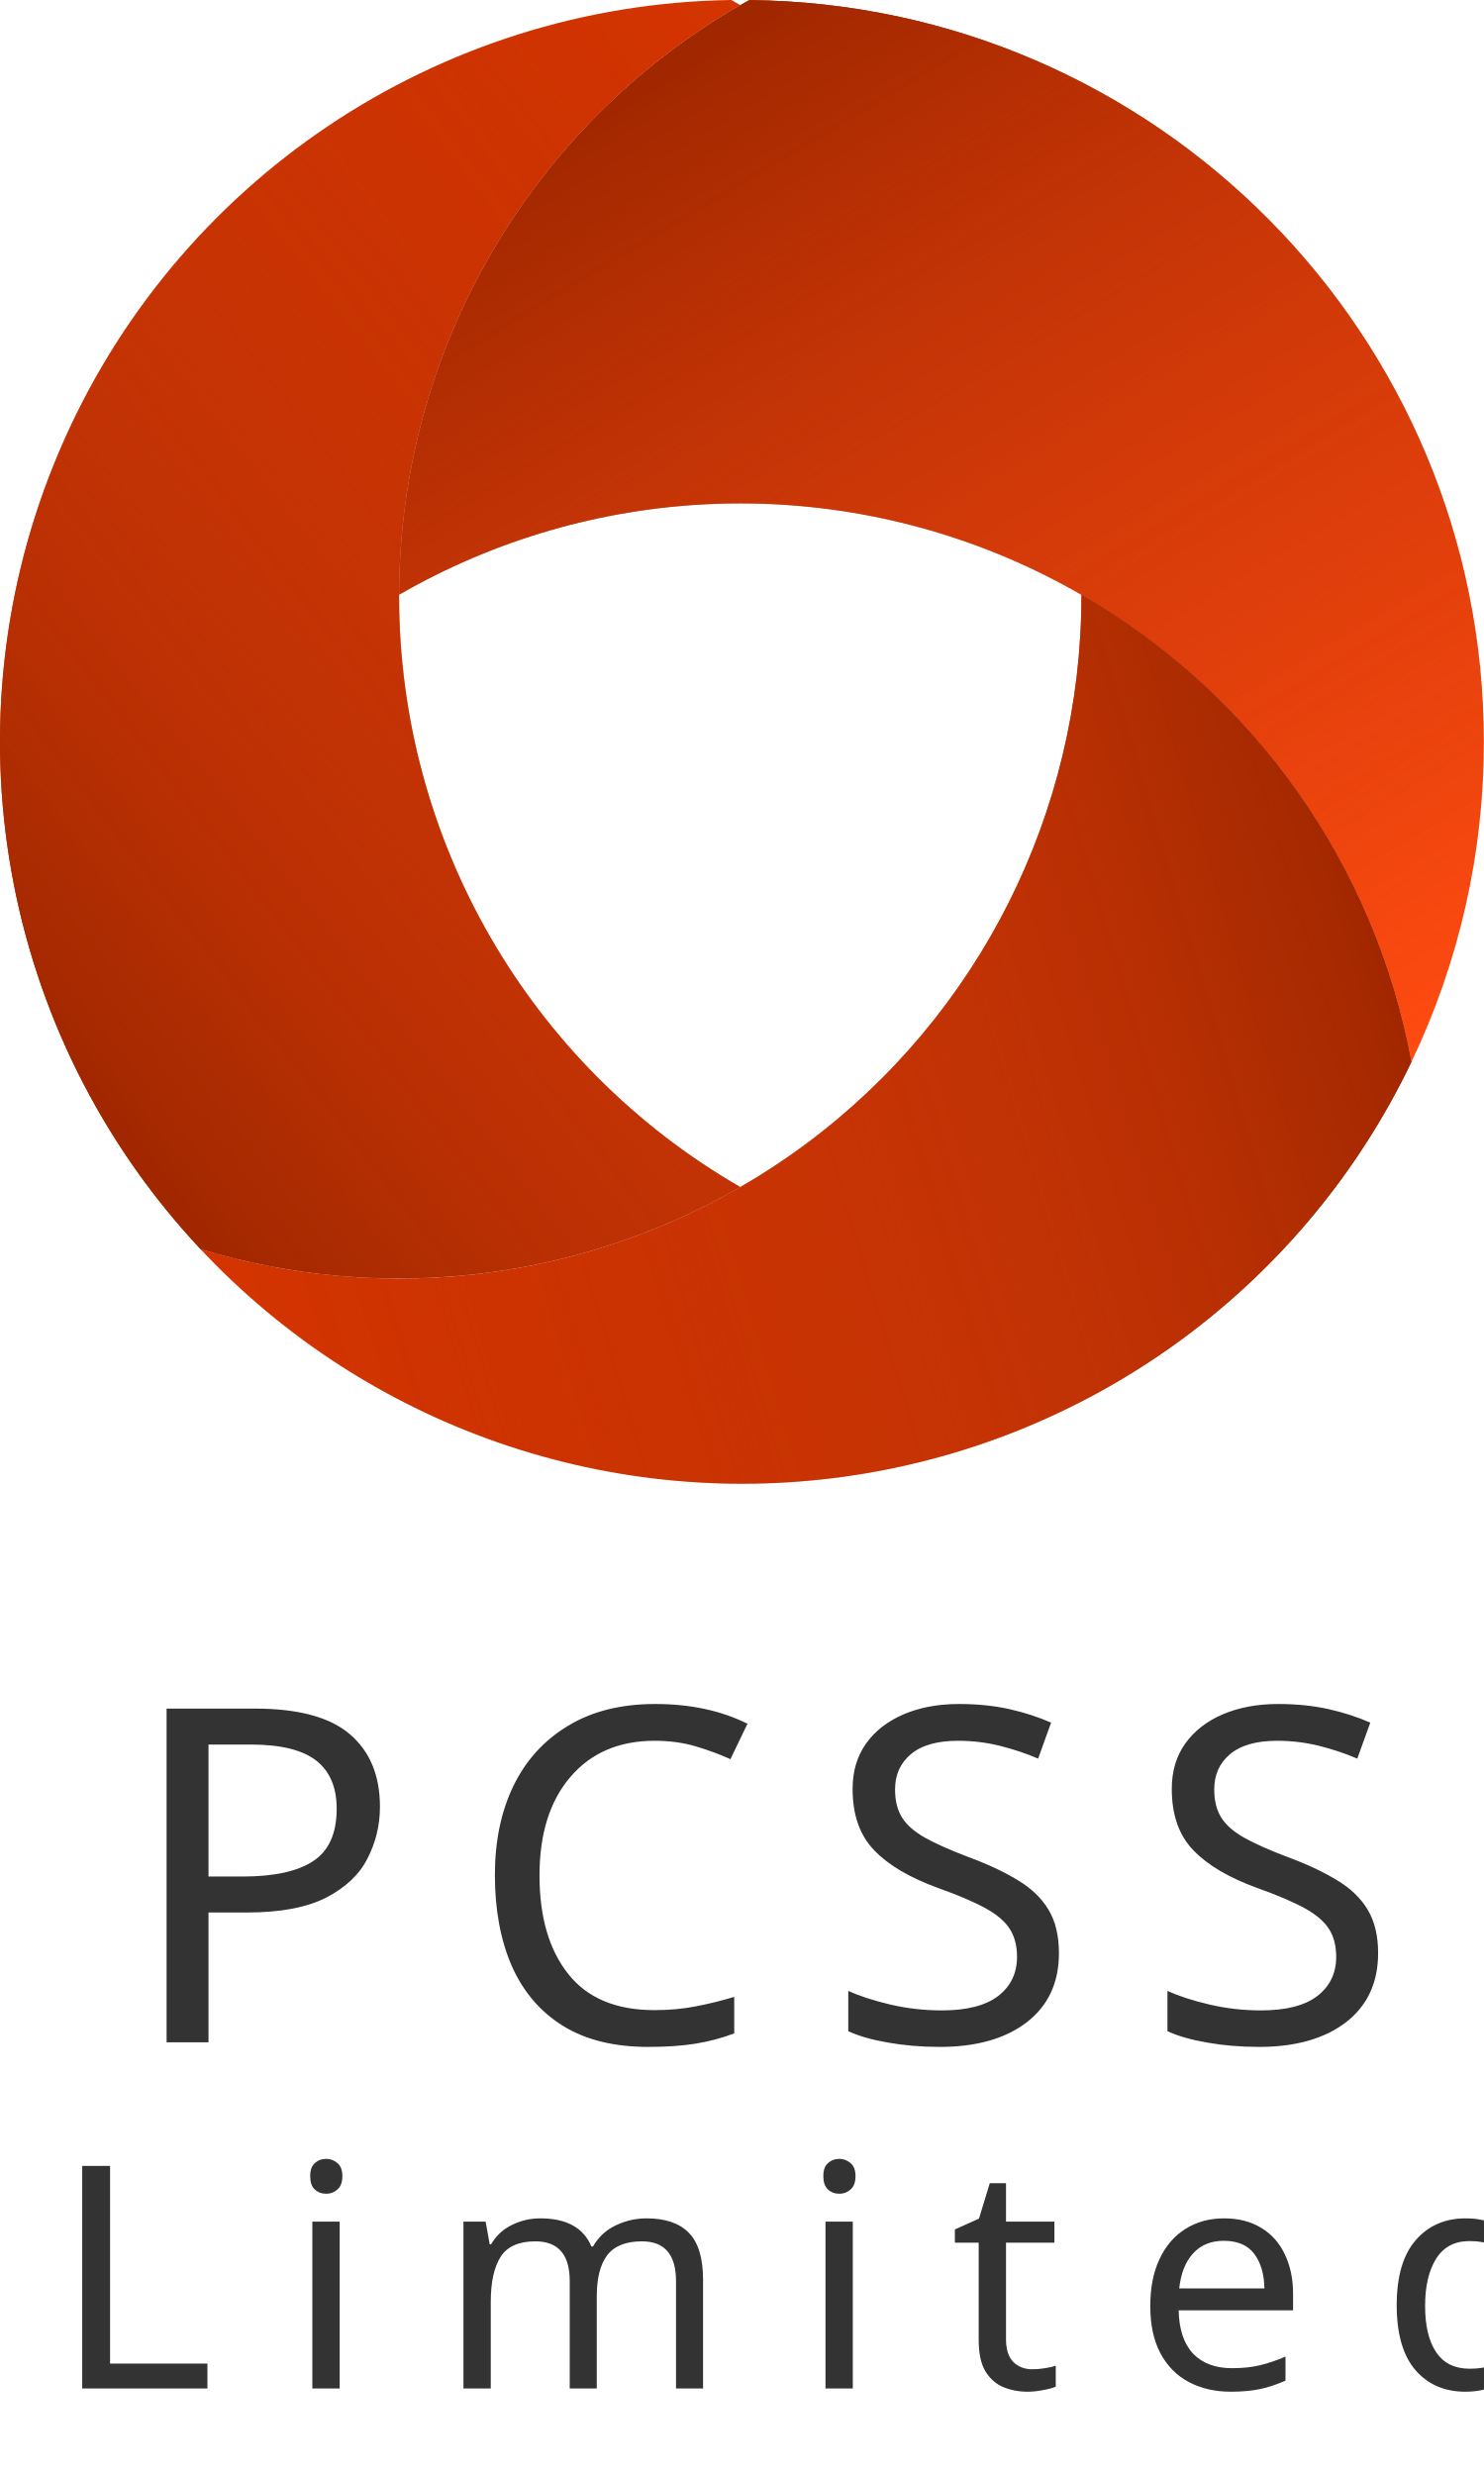
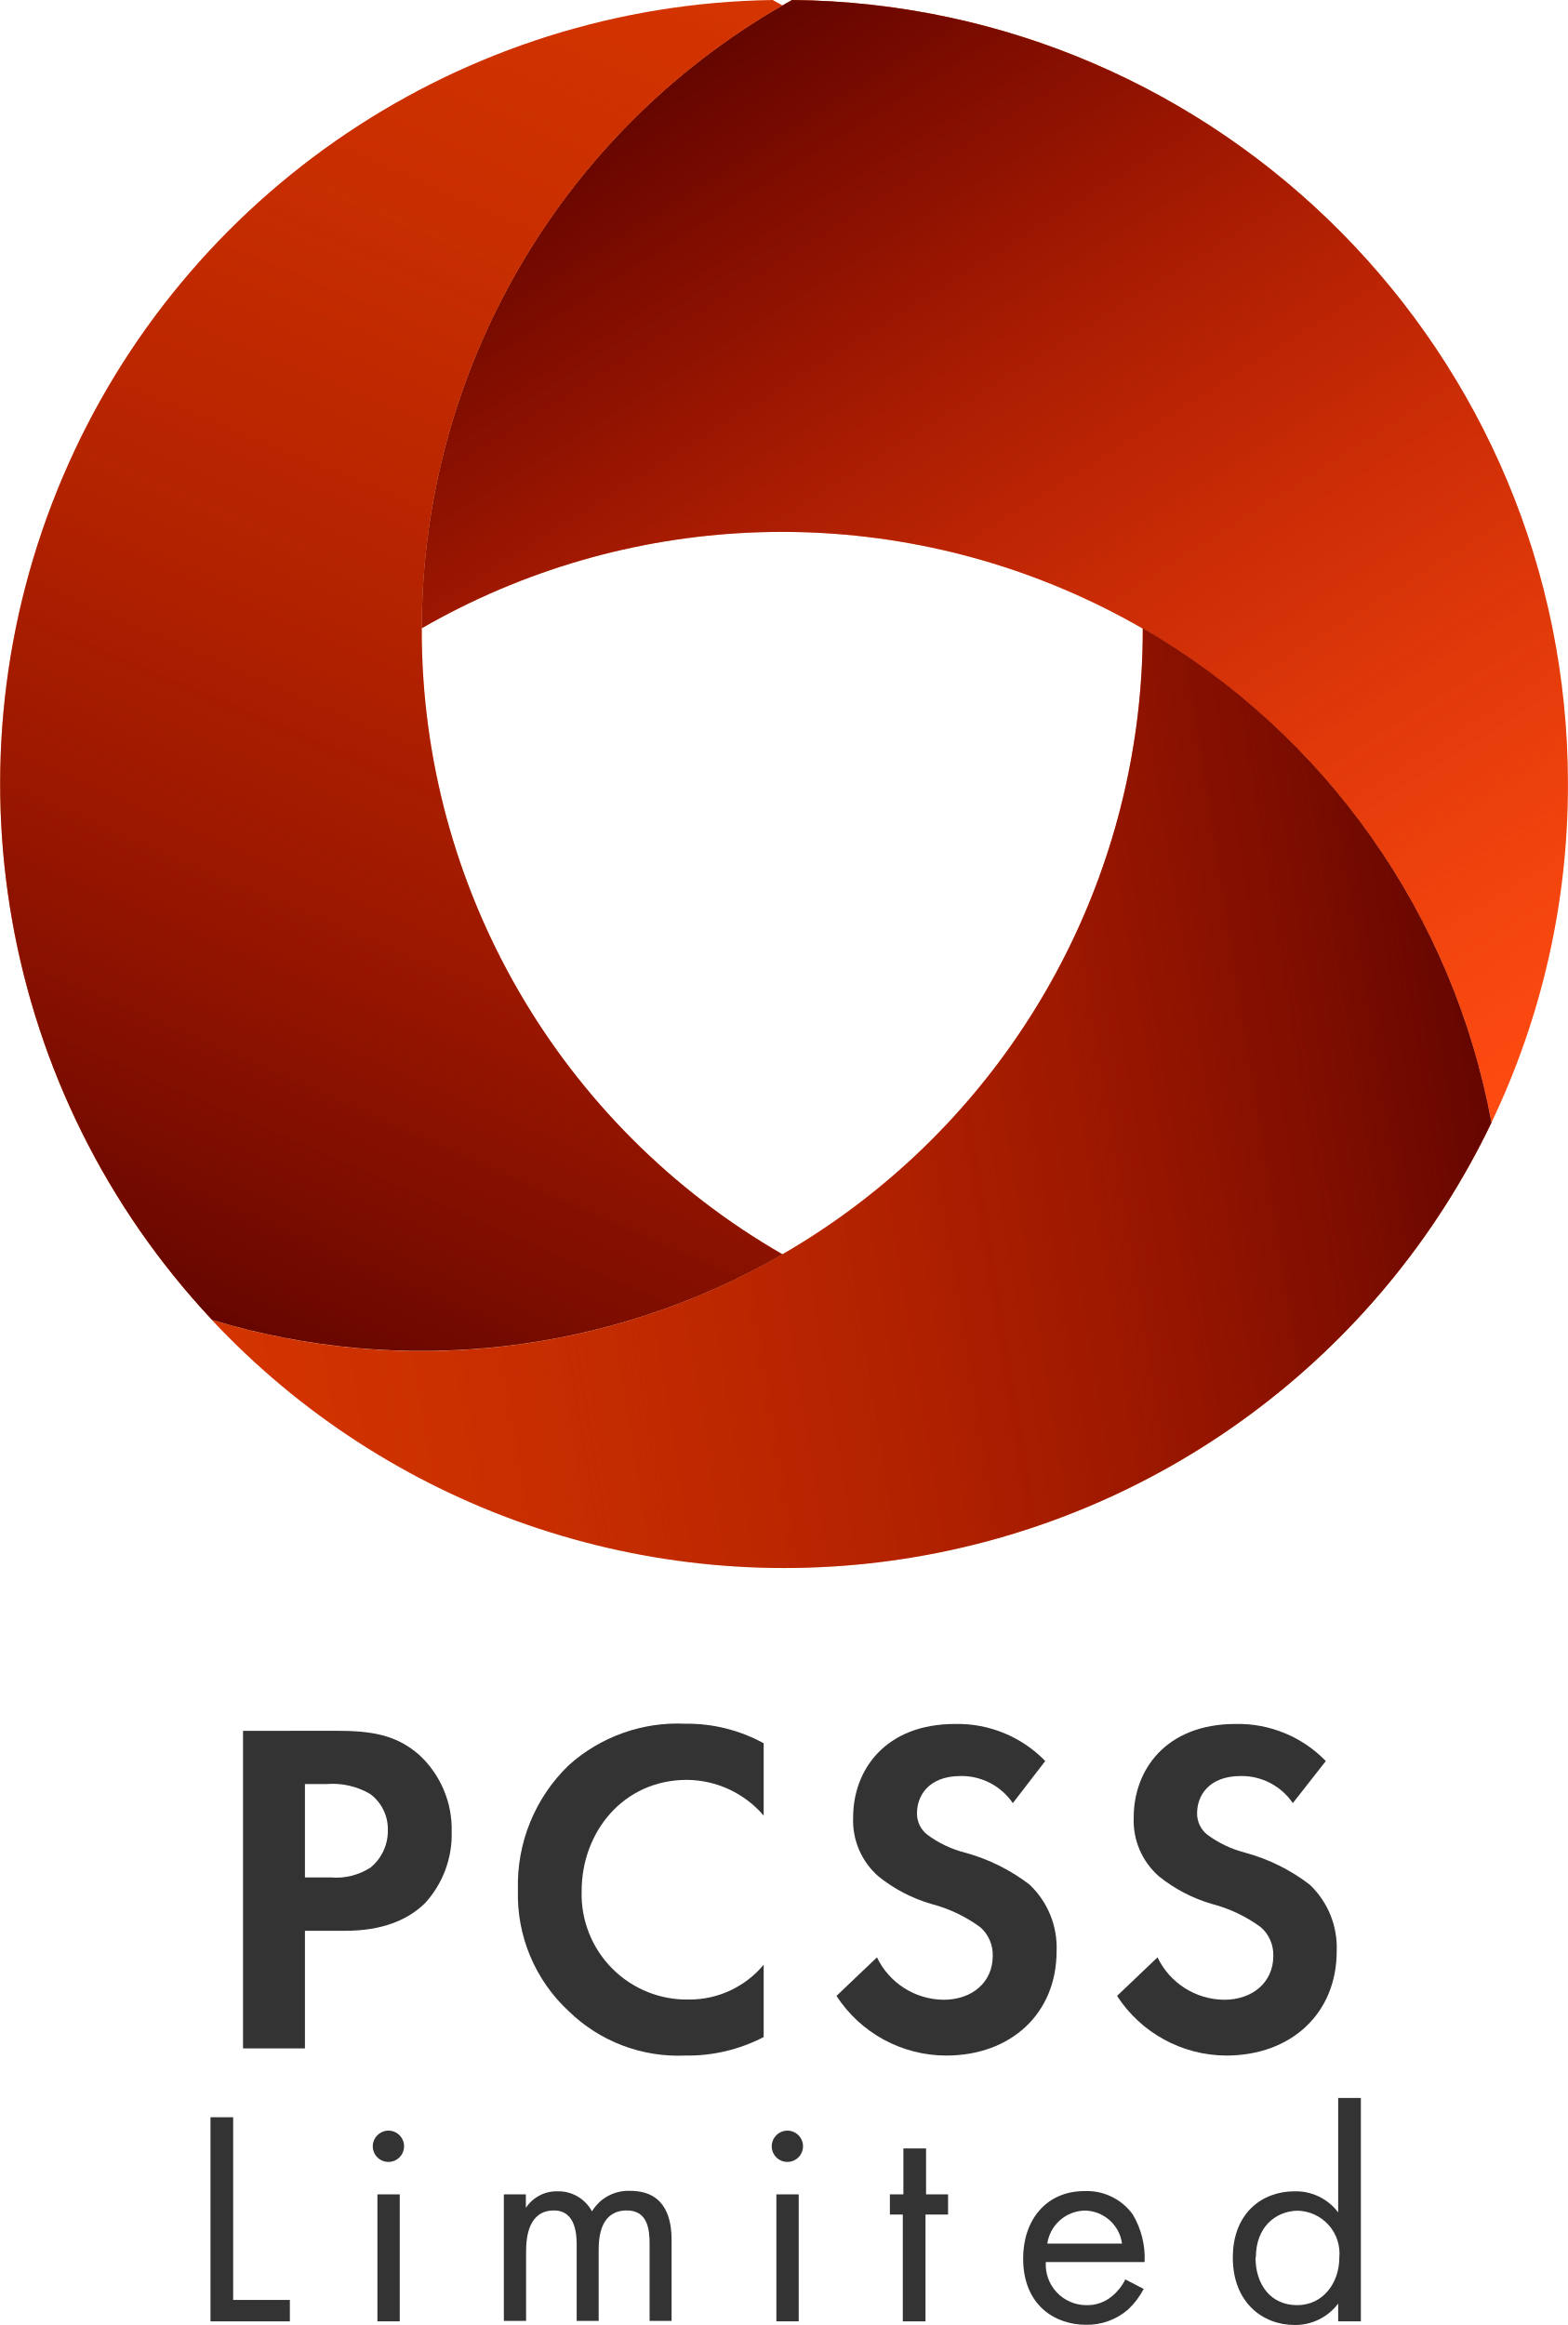
- <svg xmlns="http://www.w3.org/2000/svg" xmlns:xlink="http://www.w3.org/1999/xlink" width="85.735" height="143" viewBox="0 0 85.735 143">
+ <svg xmlns="http://www.w3.org/2000/svg" xmlns:xlink="http://www.w3.org/1999/xlink" viewBox="0 0 138.26 205.02">
  <defs>
-     <style>.a{fill:url(#a);}.b{fill:url(#b);}.c{fill:url(#c);}.d{fill:none;}.e{fill:url(#d);}.f{fill:url(#e);}.g{fill:url(#f);}.h,.i{fill:#333;}.h{font-size:27px;font-family:SegoeUI, Segoe UI;letter-spacing:0.134em;}.i{font-size:18px;font-family:SegoeUI-Light, Segoe UI;font-weight:300;letter-spacing:0.227em;}</style>
-     <linearGradient id="a" x1="0.212" y1="0.063" x2="0.832" y2="1.065" gradientUnits="objectBoundingBox">
+     <style>.cls-1{isolation:isolate;}.cls-2{fill:url(#linear-gradient);}.cls-3{fill:url(#linear-gradient-2);}.cls-4{fill:url(#linear-gradient-3);}.cls-5{fill:none;}.cls-6,.cls-7,.cls-8{mix-blend-mode:multiply;}.cls-6{fill:url(#linear-gradient-4);}.cls-7{fill:url(#linear-gradient-5);}.cls-8{fill:url(#linear-gradient-6);}.cls-9{fill:#333;}</style>
+     <linearGradient id="linear-gradient" x1="58.66" y1="6.27" x2="121.32" y2="105.38" gradientUnits="userSpaceOnUse">
      <stop offset="0" stop-color="#a12700" />
      <stop offset="1" stop-color="#ff4b11" />
    </linearGradient>
-     <linearGradient id="b" x1="-0.019" y1="0.642" x2="0.981" y2="0.417" gradientUnits="objectBoundingBox">
+     <linearGradient id="linear-gradient-2" x1="16.52" y1="108.62" x2="129.4" y2="89.95" gradientUnits="userSpaceOnUse">
      <stop offset="0" stop-color="#d43400" />
      <stop offset="1" stop-color="#a12700" />
    </linearGradient>
-     <linearGradient id="c" x1="0.994" y1="0" x2="0.298" y2="0.982" xlink:href="#b" />
-     <linearGradient id="d" x1="0.225" y1="0.08" x2="0.823" y2="1.056" gradientUnits="objectBoundingBox">
+     <linearGradient id="linear-gradient-3" x1="68.53" y1="-0.03" x2="20.58" y2="116.97" xlink:href="#linear-gradient-2" />
+     <linearGradient id="linear-gradient-4" x1="59.94" y1="7.92" x2="120.38" y2="104.51" gradientUnits="userSpaceOnUse">
      <stop offset="0" stop-color="#a12700" />
-       <stop offset="0.093" stop-color="#ae2c02" stop-opacity="0.859" />
-       <stop offset="0.311" stop-color="#cb3707" stop-opacity="0.553" />
-       <stop offset="0.518" stop-color="#e13f0b" stop-opacity="0.314" />
-       <stop offset="0.708" stop-color="#f1450e" stop-opacity="0.141" />
-       <stop offset="0.875" stop-color="#fb4910" stop-opacity="0.035" />
+       <stop offset="0.09" stop-color="#ae2c02" stop-opacity="0.86" />
+       <stop offset="0.31" stop-color="#cb3708" stop-opacity="0.55" />
+       <stop offset="0.52" stop-color="#e2400c" stop-opacity="0.31" />
+       <stop offset="0.71" stop-color="#f2460f" stop-opacity="0.14" />
+       <stop offset="0.87" stop-color="#fc4a10" stop-opacity="0.04" />
      <stop offset="1" stop-color="#ff4b11" stop-opacity="0" />
    </linearGradient>
-     <linearGradient id="e" x1="0.984" y1="0.418" x2="-0.006" y2="0.636" xlink:href="#d" />
-     <linearGradient id="f" x1="0.285" y1="0.981" x2="1.013" y2="0.011" xlink:href="#d" />
+     <linearGradient id="linear-gradient-5" x1="129.68" y1="90.05" x2="17.98" y2="108.12" xlink:href="#linear-gradient-4" />
+     <linearGradient id="linear-gradient-6" x1="19.65" y1="116.8" x2="69.87" y2="1.25" xlink:href="#linear-gradient-4" />
  </defs>
-   <path class="a" d="M1090.864,866.86a42.689,42.689,0,0,1-4.187,18.5,39.441,39.441,0,0,0-58.487-27,39.391,39.391,0,0,1,19.712-34.061c.033-.02.379-.221.52-.294A42.857,42.857,0,0,1,1090.864,866.86Z" transform="translate(-1005.129 -824)" />
-   <path class="b" d="M1079.641,906.407a42.877,42.877,0,0,1-69.97,10.805,39.431,39.431,0,0,0,50.905-37.723V879.4A39.456,39.456,0,0,1,1079.641,906.407Z" transform="translate(-998.094 -845.049)" />
-   <path class="c" d="M1033.772,892.584a39.513,39.513,0,0,1-31.194,3.578A42.866,42.866,0,0,1,1033.255,824c.172.1.345.192.517.294a39.391,39.391,0,0,0-19.712,34.061v.084A39.392,39.392,0,0,0,1033.772,892.584Z" transform="translate(-991 -824)" />
-   <path class="d" d="M1067.612,876.173v.084A39.391,39.391,0,0,1,1047.9,910.4a39.392,39.392,0,0,1-19.712-34.145v-.084a39.474,39.474,0,0,1,39.423,0Z" transform="translate(-1005.129 -841.818)" />
-   <path class="e" d="M1090.864,866.86a42.689,42.689,0,0,1-4.187,18.5,39.441,39.441,0,0,0-58.487-27,39.391,39.391,0,0,1,19.712-34.061c.033-.02.379-.221.52-.294A42.857,42.857,0,0,1,1090.864,866.86Z" transform="translate(-1005.129 -824)" />
-   <path class="f" d="M1079.641,906.407a42.877,42.877,0,0,1-69.97,10.805,39.431,39.431,0,0,0,50.905-37.723V879.4A39.456,39.456,0,0,1,1079.641,906.407Z" transform="translate(-998.094 -845.049)" />
-   <path class="g" d="M1033.772,892.584a39.513,39.513,0,0,1-31.194,3.578A42.866,42.866,0,0,1,1033.255,824c.172.1.345.192.517.294a39.391,39.391,0,0,0-19.712,34.061v.084A39.392,39.392,0,0,0,1033.772,892.584Z" transform="translate(-991 -824)" />
-   <text class="h" transform="translate(7 118)">
-     <tspan x="0" y="0">PCSS</tspan>
-   </text>
-   <text class="i" transform="translate(3 138)">
-     <tspan x="0" y="0">Limited</tspan>
-   </text>
+   <g class="cls-1">
+     <g id="Layer_2" data-name="Layer 2">
+       <g id="Layer_3" data-name="Layer 3">
+         <path class="cls-2" d="M138.26,69.12A68.81,68.81,0,0,1,131.51,99,63.61,63.61,0,0,0,37.19,55.4,63.5,63.5,0,0,1,69,.48s.61-.36.84-.48A69.11,69.11,0,0,1,138.26,69.12Z" />
+         <path class="cls-3" d="M131.51,99A69.15,69.15,0,0,1,18.67,116.38a63.59,63.59,0,0,0,82.1-60.84V55.4A63.68,63.68,0,0,1,131.51,99Z" />
+         <path class="cls-4" d="M69,110.61a63.75,63.75,0,0,1-50.31,5.77A69.13,69.13,0,0,1,68.14,0L69,.48A63.5,63.5,0,0,0,37.19,55.4v.14A63.52,63.52,0,0,0,69,110.61Z" />
+         <path class="cls-5" d="M100.77,55.4v.14A63.54,63.54,0,0,1,69,110.61,63.52,63.52,0,0,1,37.19,55.54V55.4a63.7,63.7,0,0,1,63.58,0Z" />
+         <path class="cls-6" d="M138.26,69.12A68.81,68.81,0,0,1,131.51,99,63.61,63.61,0,0,0,37.19,55.4,63.5,63.5,0,0,1,69,.48s.61-.36.84-.48A69.11,69.11,0,0,1,138.26,69.12Z" />
+         <path class="cls-7" d="M131.51,99A69.15,69.15,0,0,1,18.67,116.38a63.59,63.59,0,0,0,82.1-60.84V55.4A63.68,63.68,0,0,1,131.51,99Z" />
+         <path class="cls-8" d="M69,110.61a63.75,63.75,0,0,1-50.31,5.77A69.13,69.13,0,0,1,68.14,0L69,.48A63.5,63.5,0,0,0,37.19,55.4v.14A63.52,63.52,0,0,0,69,110.61Z" />
+         <path class="cls-9" d="M29.58,152.62c3.15,0,5.34.33,7.4,2.14a8.93,8.93,0,0,1,2.85,6.76,9,9,0,0,1-2.31,6.26c-1.55,1.55-3.86,2.48-7.1,2.48H26.89v10.37H21.43v-28Zm-2.69,12.93h2.23a5.6,5.6,0,0,0,3.57-.88,4.18,4.18,0,0,0,1.51-3.28,3.86,3.86,0,0,0-1.55-3.19,6.57,6.57,0,0,0-3.87-.88H26.89Z" />
+         <path class="cls-9" d="M67.34,179.63a14.52,14.52,0,0,1-6.93,1.63,13.84,13.84,0,0,1-10.25-3.9,14,14,0,0,1-4.49-10.71,14.67,14.67,0,0,1,4.49-11A14.37,14.37,0,0,1,60.45,152a14,14,0,0,1,6.89,1.72v6.38a9,9,0,0,0-6.76-3.15c-5.63,0-9.29,4.62-9.29,9.79a9.28,9.28,0,0,0,9.5,9.58,8.5,8.5,0,0,0,6.55-3.07Z" />
+         <path class="cls-9" d="M89.31,159a5.48,5.48,0,0,0-4.58-2.39c-2.94,0-3.87,1.84-3.87,3.27a2.34,2.34,0,0,0,.89,1.89,9.47,9.47,0,0,0,3.36,1.6,16.45,16.45,0,0,1,5.67,2.81,7.64,7.64,0,0,1,2.39,5.88c0,5.47-4,9.2-9.74,9.2A11.55,11.55,0,0,1,73.76,176l3.57-3.4a6.58,6.58,0,0,0,5.88,3.74c2.48,0,4.33-1.52,4.33-3.87a3.24,3.24,0,0,0-1.09-2.52,12.72,12.72,0,0,0-4.33-2.06,13.4,13.4,0,0,1-4.66-2.43,6.53,6.53,0,0,1-2.23-5.21c0-4.12,2.78-8.23,9-8.23a10.75,10.75,0,0,1,7.94,3.27Z" />
+         <path class="cls-9" d="M114,159a5.46,5.46,0,0,0-4.57-2.39c-2.94,0-3.87,1.84-3.87,3.27a2.36,2.36,0,0,0,.88,1.89,9.65,9.65,0,0,0,3.36,1.6,16.41,16.41,0,0,1,5.68,2.81,7.64,7.64,0,0,1,2.39,5.88c0,5.47-4,9.2-9.75,9.2A11.54,11.54,0,0,1,98.5,176l3.57-3.4a6.58,6.58,0,0,0,5.88,3.74c2.48,0,4.33-1.52,4.33-3.87a3.24,3.24,0,0,0-1.09-2.52,12.72,12.72,0,0,0-4.33-2.06,13.4,13.4,0,0,1-4.66-2.43,6.53,6.53,0,0,1-2.23-5.21c0-4.12,2.78-8.23,9-8.23a10.76,10.76,0,0,1,7.94,3.27Z" />
+         <path class="cls-9" d="M20.56,186.7v16.11h5v1.89h-7v-18Z" />
+         <path class="cls-9" d="M34.25,187.88a1.38,1.38,0,1,1-1.38,1.38A1.39,1.39,0,0,1,34.25,187.88Zm1,5.62v11.2H33.28V193.5Z" />
+         <path class="cls-9" d="M44.43,193.5h1.94v1.19a3.25,3.25,0,0,1,2.78-1.46A3.36,3.36,0,0,1,52.2,195a3.74,3.74,0,0,1,3.37-1.81c3.32,0,3.65,2.78,3.65,4.37v7.1H57.28v-6.8c0-1.27-.17-2.94-2-2.94-2.24,0-2.49,2.15-2.49,3.5v6.24H50.85v-6.64c0-.78,0-3.1-2-3.1-2.22,0-2.46,2.29-2.46,3.64v6.1H44.43Z" />
+         <path class="cls-9" d="M69.43,187.88a1.38,1.38,0,1,1-1.38,1.38A1.39,1.39,0,0,1,69.43,187.88Zm1,5.62v11.2H68.46V193.5Z" />
+         <path class="cls-9" d="M81.61,195.28v9.42h-2v-9.42H78.47V193.5h1.19v-4.05h2v4.05h1.94v1.78Z" />
+         <path class="cls-9" d="M100.85,201.84a6.87,6.87,0,0,1-1.37,1.81A5.49,5.49,0,0,1,95.75,205c-2.7,0-5.53-1.7-5.53-5.85,0-3.35,2-5.94,5.42-5.94a5,5,0,0,1,4.24,2.05,7.47,7.47,0,0,1,1.05,4.21H92.22a3.58,3.58,0,0,0,3.56,3.8,3.37,3.37,0,0,0,2.29-.8A4.41,4.41,0,0,0,99.23,201Zm-1.91-4a3.36,3.36,0,0,0-3.3-2.91,3.41,3.41,0,0,0-3.29,2.91Z" />
+         <path class="cls-9" d="M118,185H120V204.7H118v-1.57a4.74,4.74,0,0,1-3.84,1.89c-2.83,0-5.45-2-5.45-5.94s2.59-5.85,5.45-5.85a4.67,4.67,0,0,1,3.84,1.86Zm-7.29,14.06c0,2.41,1.35,4.21,3.67,4.21s3.72-2,3.72-4.18a3.78,3.78,0,0,0-3.72-4.15C112.49,195,110.74,196.36,110.74,199.08Z" />
+       </g>
+     </g>
+   </g>
</svg>
